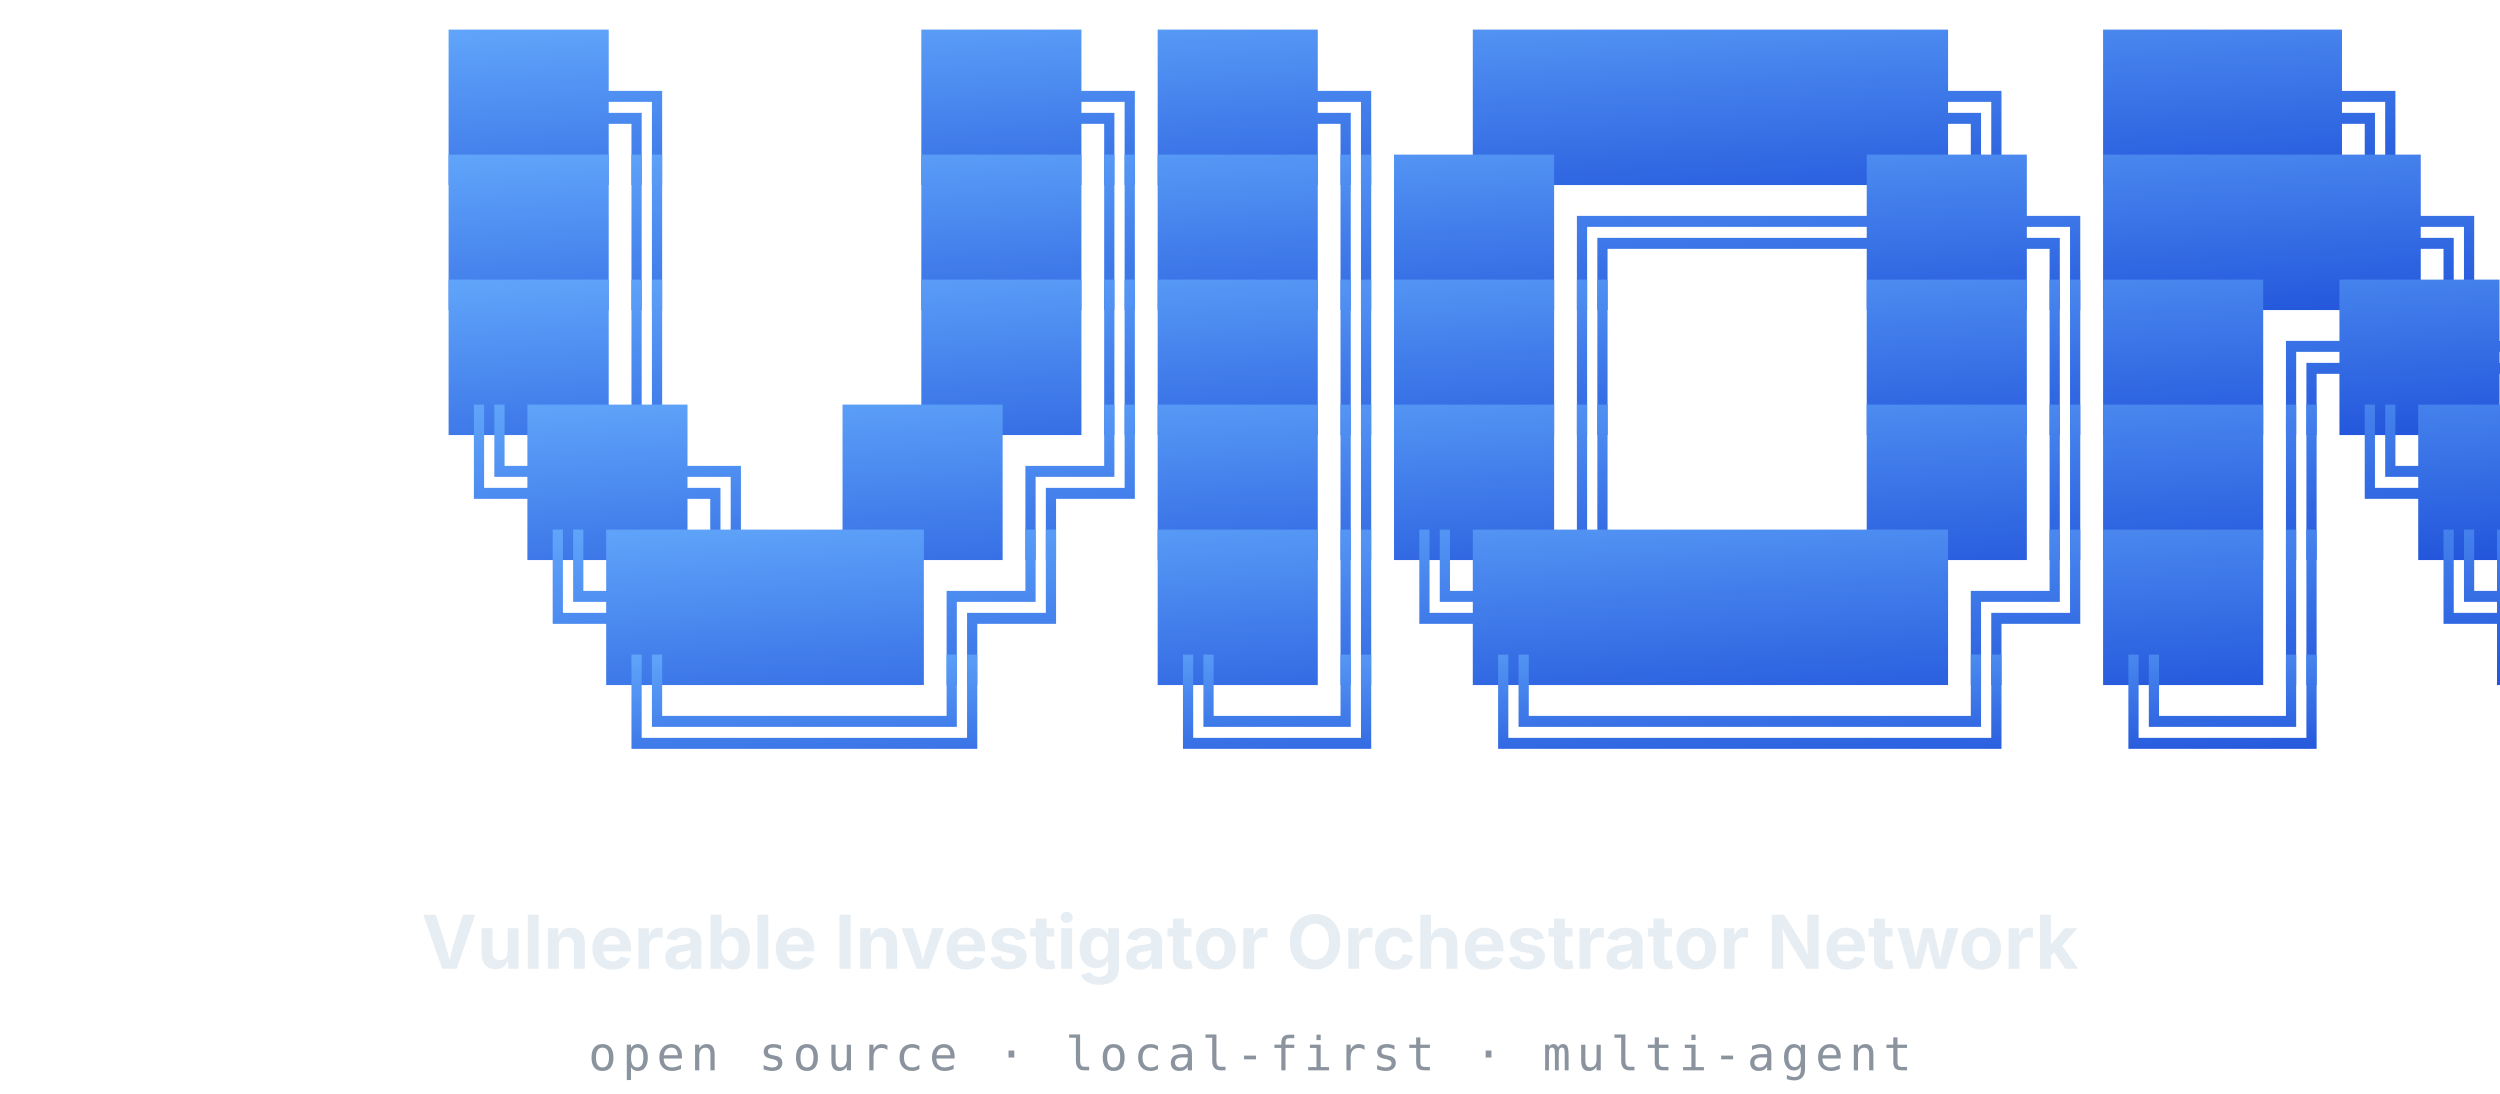
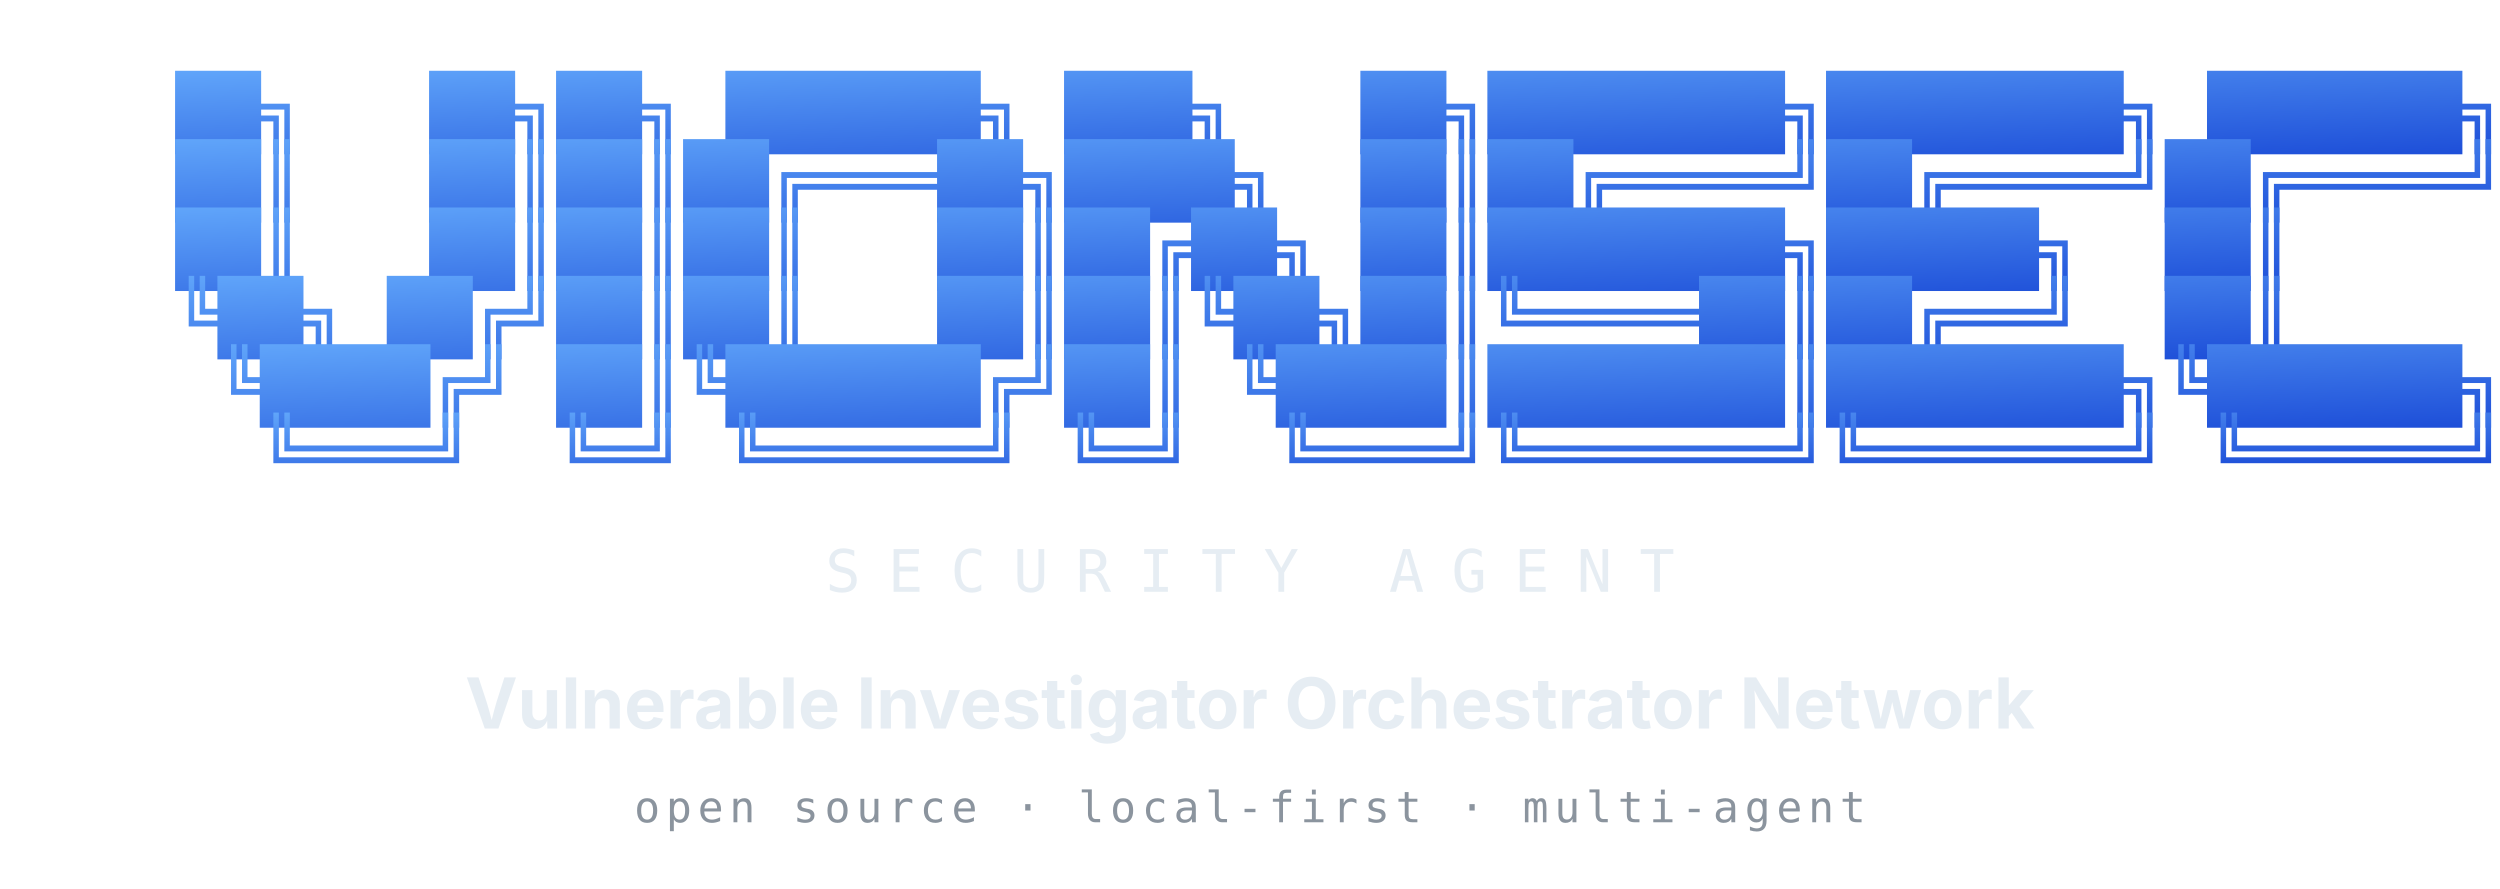
- <svg xmlns="http://www.w3.org/2000/svg" width="1280" height="560" viewBox="0 0 1280 560" role="img" aria-label="VION">
+ <svg xmlns="http://www.w3.org/2000/svg" width="1280" height="455" viewBox="0 0 1280 455" role="img" aria-label="VIONSEC Security Agent">
  <defs>
    <linearGradient id="g" x1="0" y1="0" x2="1" y2="1">
      <stop offset="0" stop-color="#60A5FA" />
      <stop offset="1" stop-color="#1D4ED8" />
    </linearGradient>
  </defs>
-   <g font-family="'Cascadia Mono', Consolas, Menlo, 'DejaVu Sans Mono', 'Liberation Mono', monospace" font-size="67" fill="url(#g)">
-     <text x="190" y="78" textLength="900" lengthAdjust="spacingAndGlyphs" xml:space="preserve"> ██╗   ██╗██╗ ██████╗ ███╗   ██╗</text>
-     <text x="190" y="142" textLength="900" lengthAdjust="spacingAndGlyphs" xml:space="preserve"> ██║   ██║██║██╔═══██╗████╗  ██║</text>
-     <text x="190" y="206" textLength="900" lengthAdjust="spacingAndGlyphs" xml:space="preserve"> ██║   ██║██║██║   ██║██╔██╗ ██║</text>
-     <text x="190" y="270" textLength="900" lengthAdjust="spacingAndGlyphs" xml:space="preserve"> ╚██╗ ██╔╝██║██║   ██║██║╚██╗██║</text>
-     <text x="190" y="334" textLength="900" lengthAdjust="spacingAndGlyphs" xml:space="preserve">  ╚████╔╝ ██║╚██████╔╝██║ ╚████║</text>
-     <text x="190" y="398" textLength="900" lengthAdjust="spacingAndGlyphs" xml:space="preserve">   ╚═══╝  ╚═╝ ╚═════╝ ╚═╝  ╚═══╝</text>
+   <g font-family="'Cascadia Mono', Consolas, Menlo, 'DejaVu Sans Mono', 'Liberation Mono', monospace" font-size="36" fill="url(#g)">
+     <text x="90" y="70" textLength="1100" lengthAdjust="spacingAndGlyphs" xml:space="preserve">██╗   ██╗██╗ ██████╗ ███╗   ██╗███████╗███████╗ ██████╗</text>
+     <text x="90" y="105" textLength="1100" lengthAdjust="spacingAndGlyphs" xml:space="preserve">██║   ██║██║██╔═══██╗████╗  ██║██╔════╝██╔════╝██╔════╝</text>
+     <text x="90" y="140" textLength="1100" lengthAdjust="spacingAndGlyphs" xml:space="preserve">██║   ██║██║██║   ██║██╔██╗ ██║███████╗█████╗  ██║     </text>
+     <text x="90" y="175" textLength="1100" lengthAdjust="spacingAndGlyphs" xml:space="preserve">╚██╗ ██╔╝██║██║   ██║██║╚██╗██║╚════██║██╔══╝  ██║     </text>
+     <text x="90" y="210" textLength="1100" lengthAdjust="spacingAndGlyphs" xml:space="preserve"> ╚████╔╝ ██║╚██████╔╝██║ ╚████║███████║███████╗╚██████╗</text>
+     <text x="90" y="245" textLength="1100" lengthAdjust="spacingAndGlyphs" xml:space="preserve">  ╚═══╝  ╚═╝ ╚═════╝ ╚═╝  ╚═══╝╚══════╝╚══════╝ ╚═════╝</text>
  </g>
-   <text x="640" y="496" text-anchor="middle" font-family="Inter, 'Segoe UI', Helvetica, Arial, sans-serif" font-size="38" font-weight="700" fill="#e6edf3">Vulnerable Investigator Orchestrator Network</text>
-   <text x="640" y="548" text-anchor="middle" font-family="'Cascadia Mono', Consolas, Menlo, monospace" font-size="24" letter-spacing="3" fill="#8b949e">open source · local-first · multi-agent</text>
+   <text x="640" y="303" text-anchor="middle" font-family="'Cascadia Mono', Consolas, Menlo, monospace" font-size="30" letter-spacing="14" fill="#e6edf3">SECURITY AGENT</text>
+   <text x="640" y="373" text-anchor="middle" font-family="Inter, 'Segoe UI', Helvetica, Arial, sans-serif" font-size="36" font-weight="700" fill="#e6edf3">Vulnerable Investigator Orchestrator Network</text>
+   <text x="640" y="421" text-anchor="middle" font-family="'Cascadia Mono', Consolas, Menlo, monospace" font-size="22" letter-spacing="3" fill="#8b949e">open source · local-first · multi-agent</text>
</svg>
